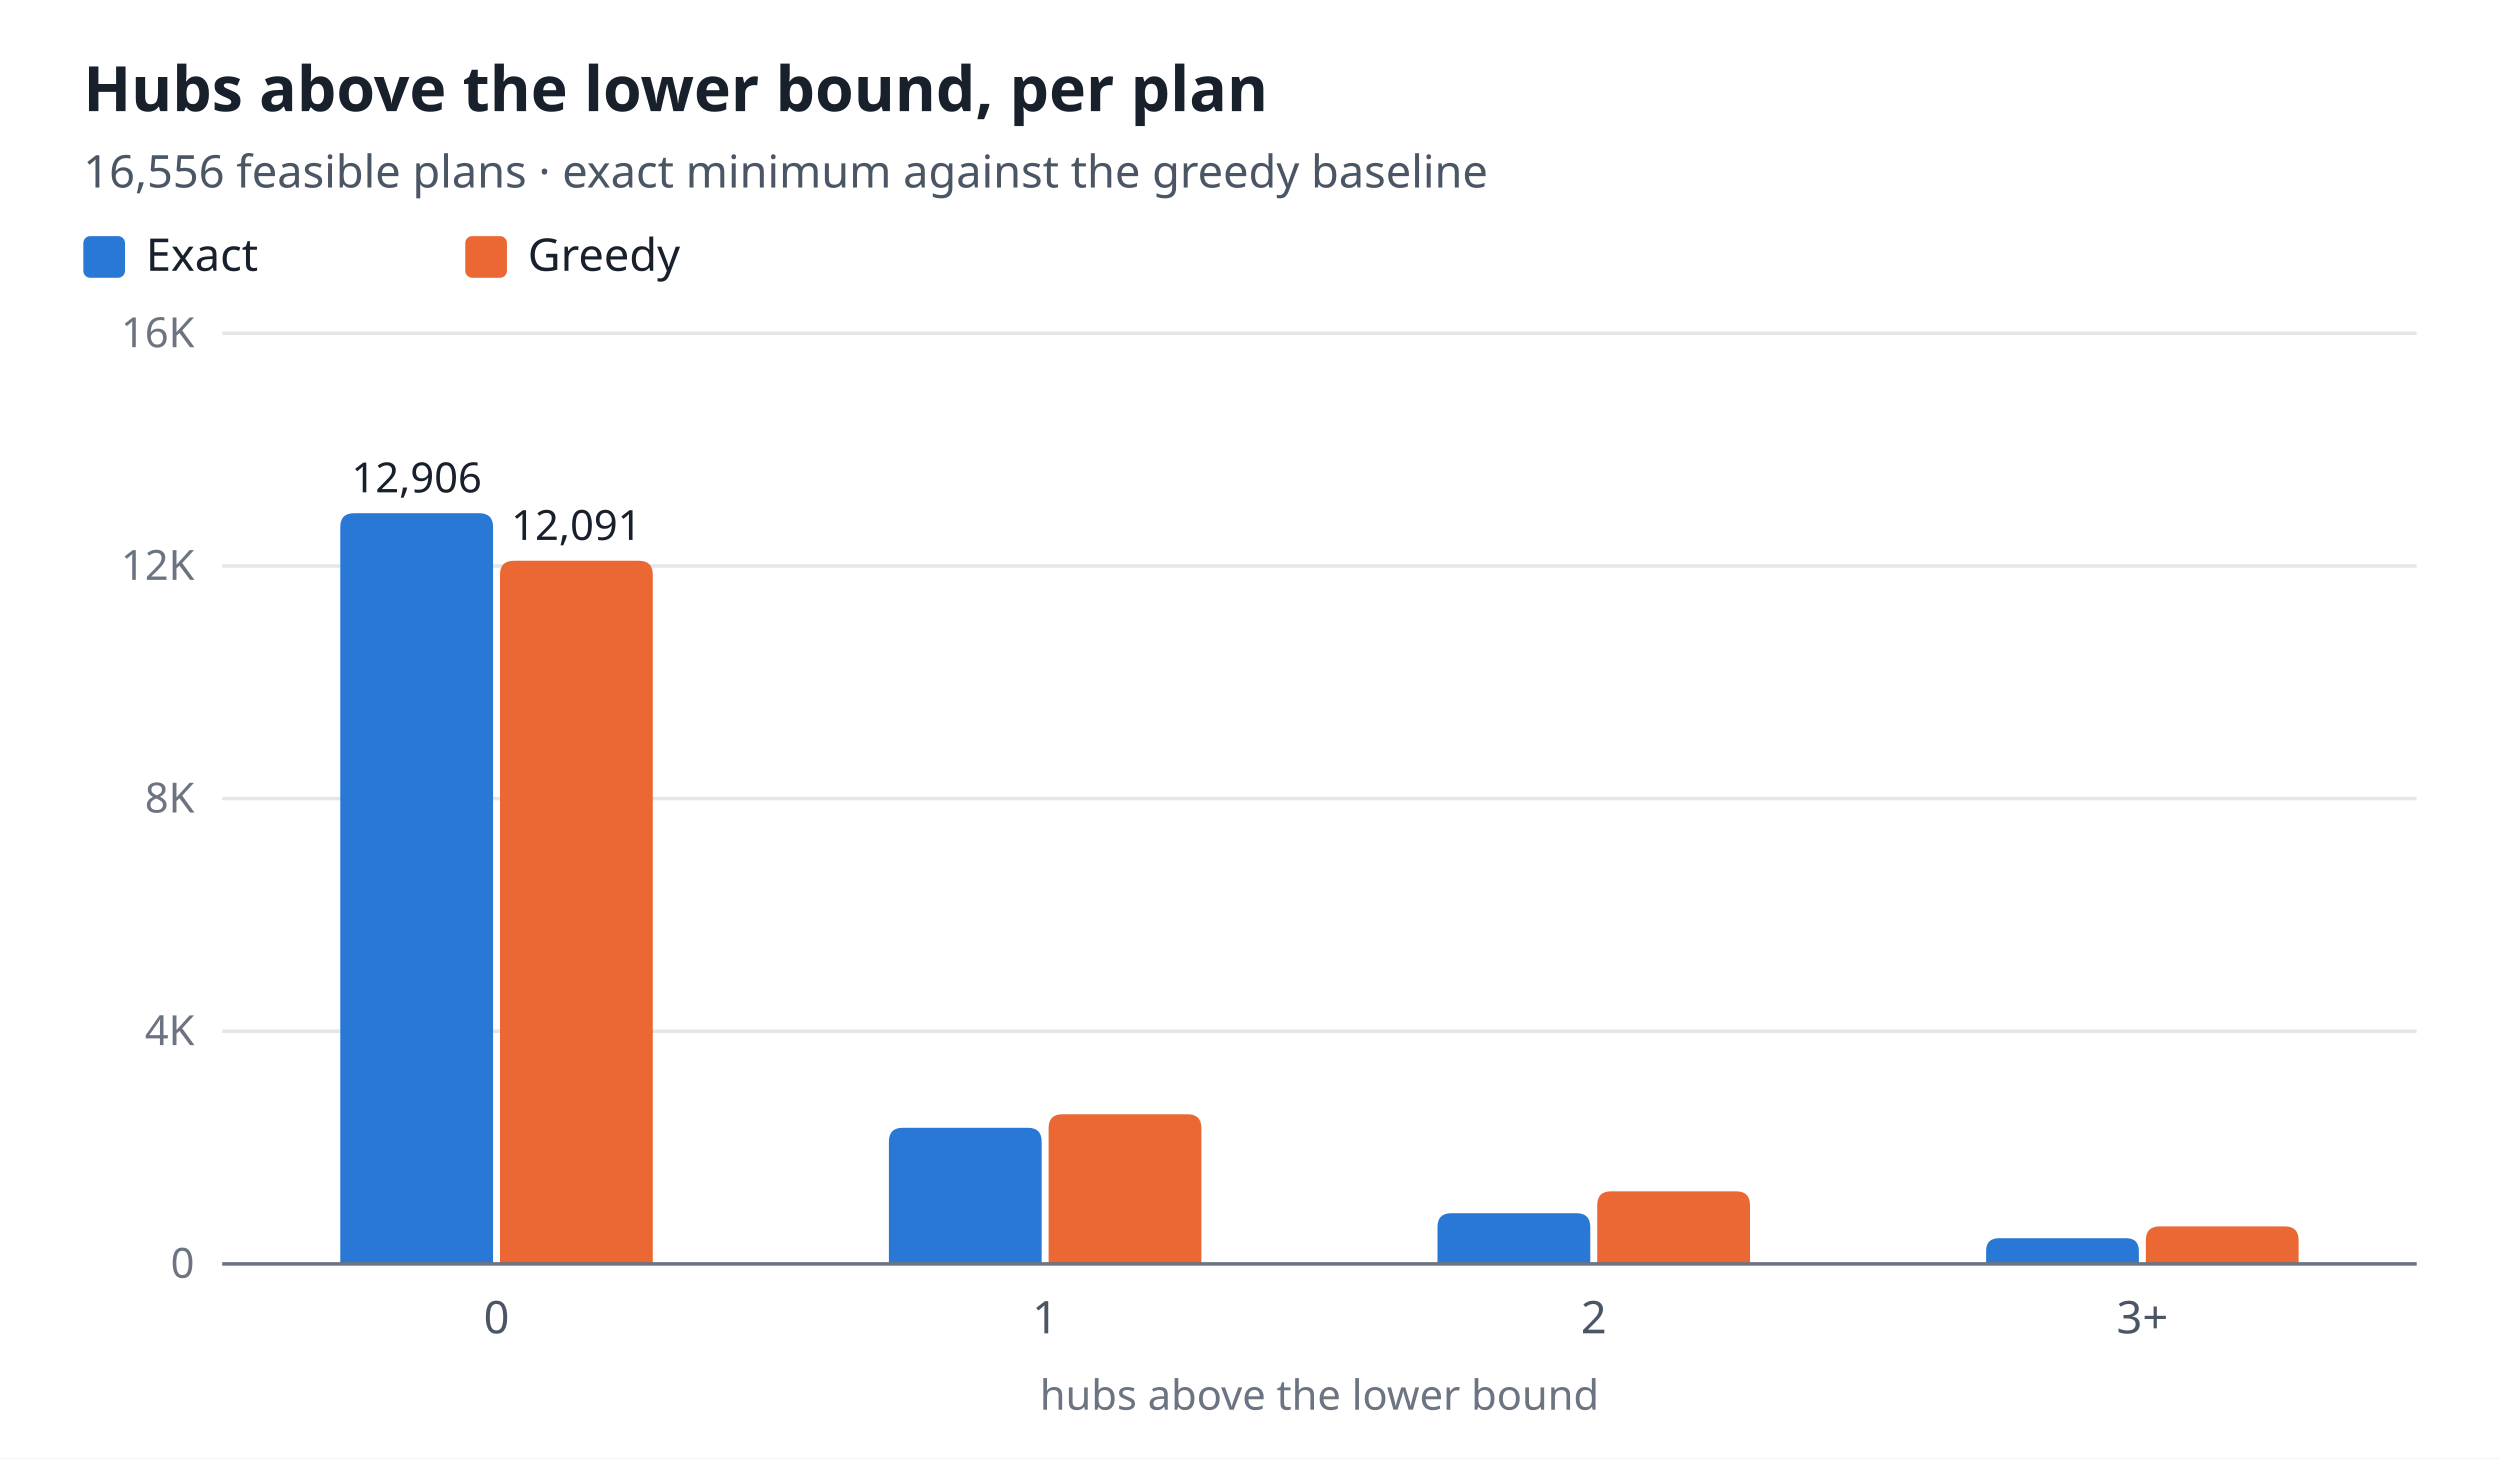
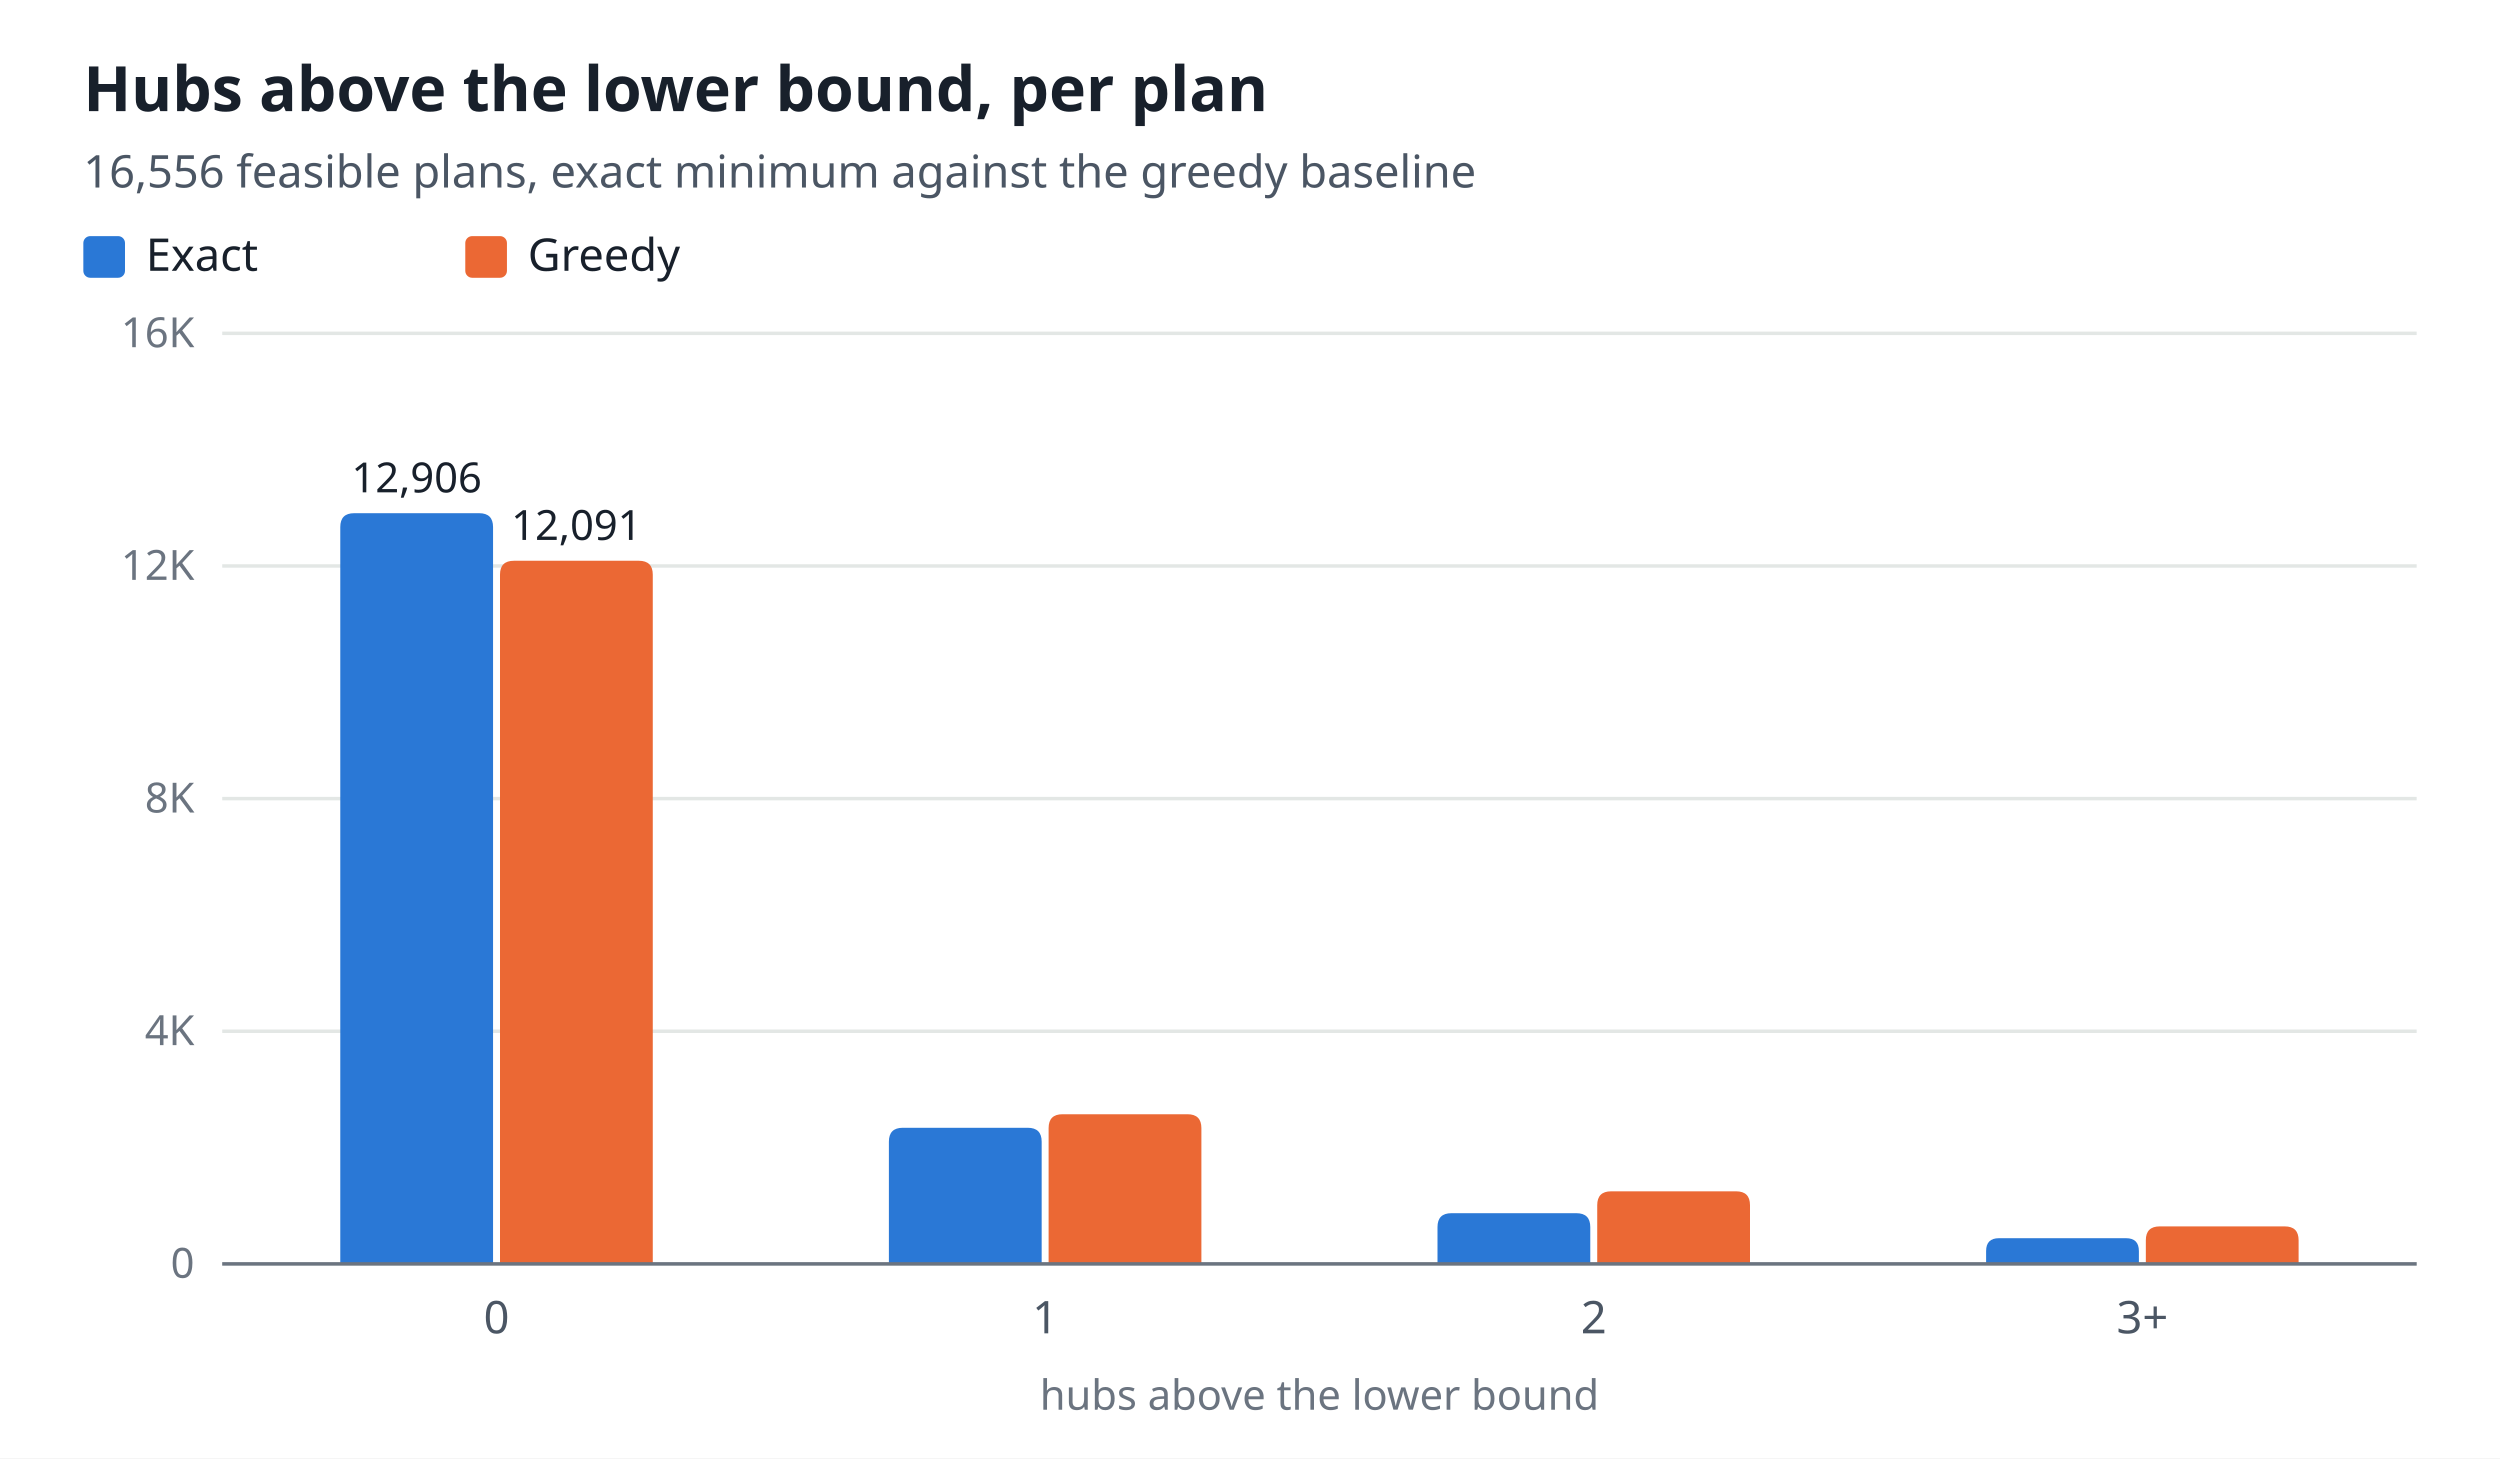
<svg xmlns="http://www.w3.org/2000/svg" viewBox="0 0 720 420" font-family="system-ui, 'Segoe UI', sans-serif" role="img" aria-label="Hubs above the lower bound, per plan">
  <rect width="720" height="420" fill="#FFFFFF" />
  <text x="24" y="32" font-size="18" font-weight="600" fill="#18202B">Hubs above the lower bound, per plan</text>
-   <text x="24" y="54" font-size="13" fill="#4B5664">16,556 feasible plans · exact minimum against the greedy baseline</text>
+   <text x="24" y="54" font-size="13" fill="#4B5664">16,556 feasible plans, exact minimum against the greedy baseline</text>
  <line x1="64" x2="696" y1="364.0" y2="364.0" stroke="#E3E7E5" stroke-width="1" />
  <text x="56" y="368.0" font-size="12" fill="#6B7480" text-anchor="end">0</text>
  <line x1="64" x2="696" y1="297.0" y2="297.0" stroke="#E3E7E5" stroke-width="1" />
  <text x="56" y="301.0" font-size="12" fill="#6B7480" text-anchor="end">4K</text>
  <line x1="64" x2="696" y1="230.0" y2="230.0" stroke="#E3E7E5" stroke-width="1" />
  <text x="56" y="234.0" font-size="12" fill="#6B7480" text-anchor="end">8K</text>
  <line x1="64" x2="696" y1="163.0" y2="163.0" stroke="#E3E7E5" stroke-width="1" />
  <text x="56" y="167.0" font-size="12" fill="#6B7480" text-anchor="end">12K</text>
  <line x1="64" x2="696" y1="96.0" y2="96.0" stroke="#E3E7E5" stroke-width="1" />
  <text x="56" y="100.0" font-size="12" fill="#6B7480" text-anchor="end">16K</text>
  <rect x="24" y="68" width="12" height="12" rx="2" fill="#2A78D6" />
  <text x="42" y="78" font-size="13" fill="#18202B">Exact</text>
  <rect x="134" y="68" width="12" height="12" rx="2" fill="#EB6834" />
  <text x="152" y="78" font-size="13" fill="#18202B">Greedy</text>
  <path class="bar" d="M98.0,364.0 L98.0,151.8 Q98.0,147.8 102.0,147.8 L138.0,147.8 Q142.0,147.8 142.0,151.8 L142.0,364.0 Z" fill="#2A78D6" />
  <text x="120.0" y="141.8" font-size="12" fill="#18202B" text-anchor="middle">12,906</text>
  <path class="bar" d="M144.0,364.0 L144.0,165.5 Q144.0,161.5 148.0,161.5 L184.0,161.5 Q188.0,161.5 188.0,165.5 L188.0,364.0 Z" fill="#EB6834" />
  <text x="166.0" y="155.5" font-size="12" fill="#18202B" text-anchor="middle">12,091</text>
  <text x="143.0" y="384" font-size="13" fill="#4B5664" text-anchor="middle">0</text>
  <path class="bar" d="M256.0,364.0 L256.0,328.8 Q256.0,324.8 260.0,324.8 L296.0,324.8 Q300.0,324.8 300.0,328.8 L300.0,364.0 Z" fill="#2A78D6" />
  <path class="bar" d="M302.0,364.0 L302.0,324.9 Q302.0,320.9 306.0,320.9 L342.0,320.9 Q346.0,320.9 346.0,324.9 L346.0,364.0 Z" fill="#EB6834" />
  <text x="301.0" y="384" font-size="13" fill="#4B5664" text-anchor="middle">1</text>
  <path class="bar" d="M414.0,364.0 L414.0,353.4 Q414.0,349.4 418.0,349.4 L454.0,349.4 Q458.0,349.4 458.0,353.4 L458.0,364.0 Z" fill="#2A78D6" />
  <path class="bar" d="M460.0,364.0 L460.0,347.1 Q460.0,343.1 464.0,343.1 L500.0,343.1 Q504.0,343.1 504.0,347.1 L504.0,364.0 Z" fill="#EB6834" />
  <text x="459.0" y="384" font-size="13" fill="#4B5664" text-anchor="middle">2</text>
  <path class="bar" d="M572.0,364.0 L572.0,360.3 Q572.0,356.6 575.7,356.6 L612.3,356.6 Q616.0,356.6 616.0,360.3 L616.0,364.0 Z" fill="#2A78D6" />
  <path class="bar" d="M618.0,364.0 L618.0,357.2 Q618.0,353.2 622.0,353.2 L658.0,353.2 Q662.0,353.2 662.0,357.2 L662.0,364.0 Z" fill="#EB6834" />
  <text x="617.0" y="384" font-size="13" fill="#4B5664" text-anchor="middle">3+</text>
  <line x1="64" x2="696" y1="364" y2="364" stroke="#6B7480" stroke-width="1" />
  <text x="380.0" y="406" font-size="12" fill="#6B7480" text-anchor="middle">hubs above the lower bound</text>
</svg>
